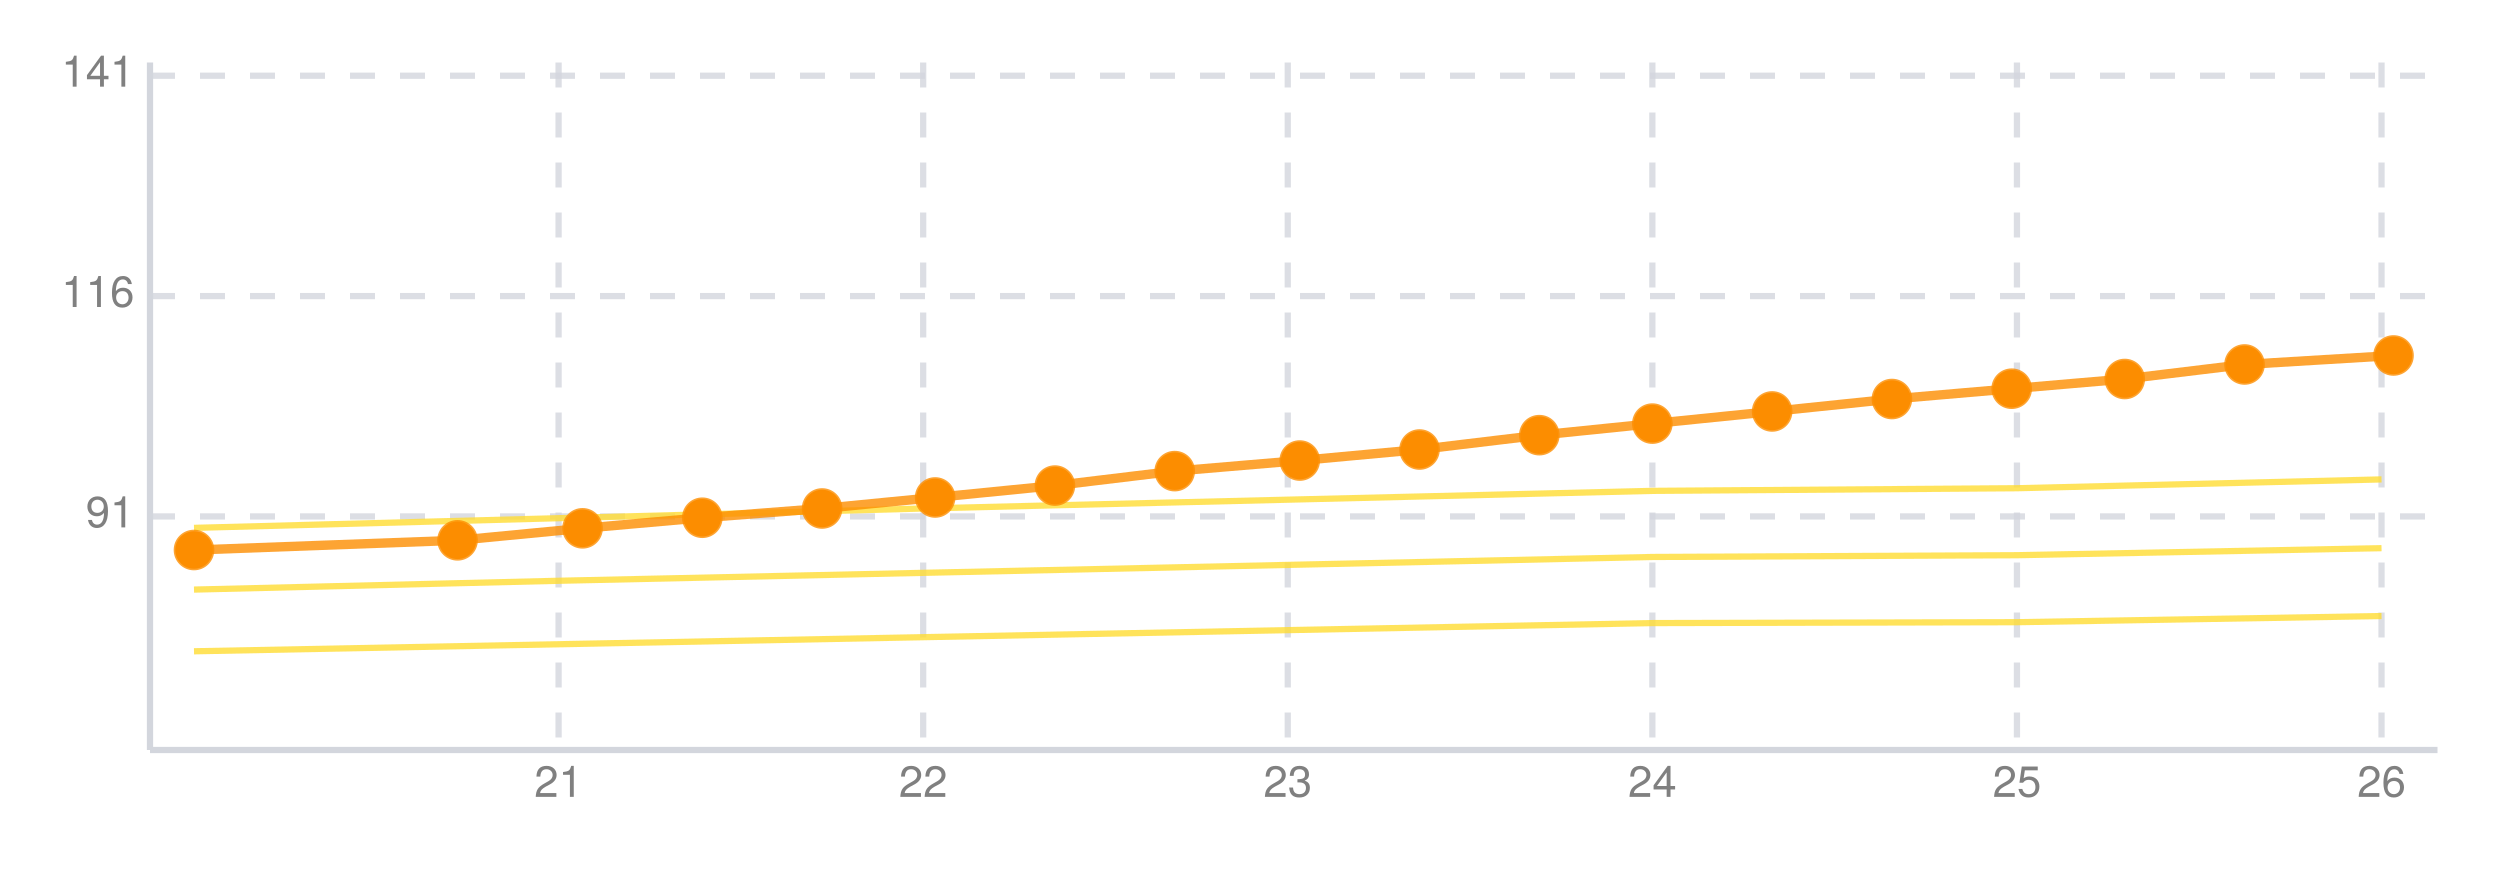
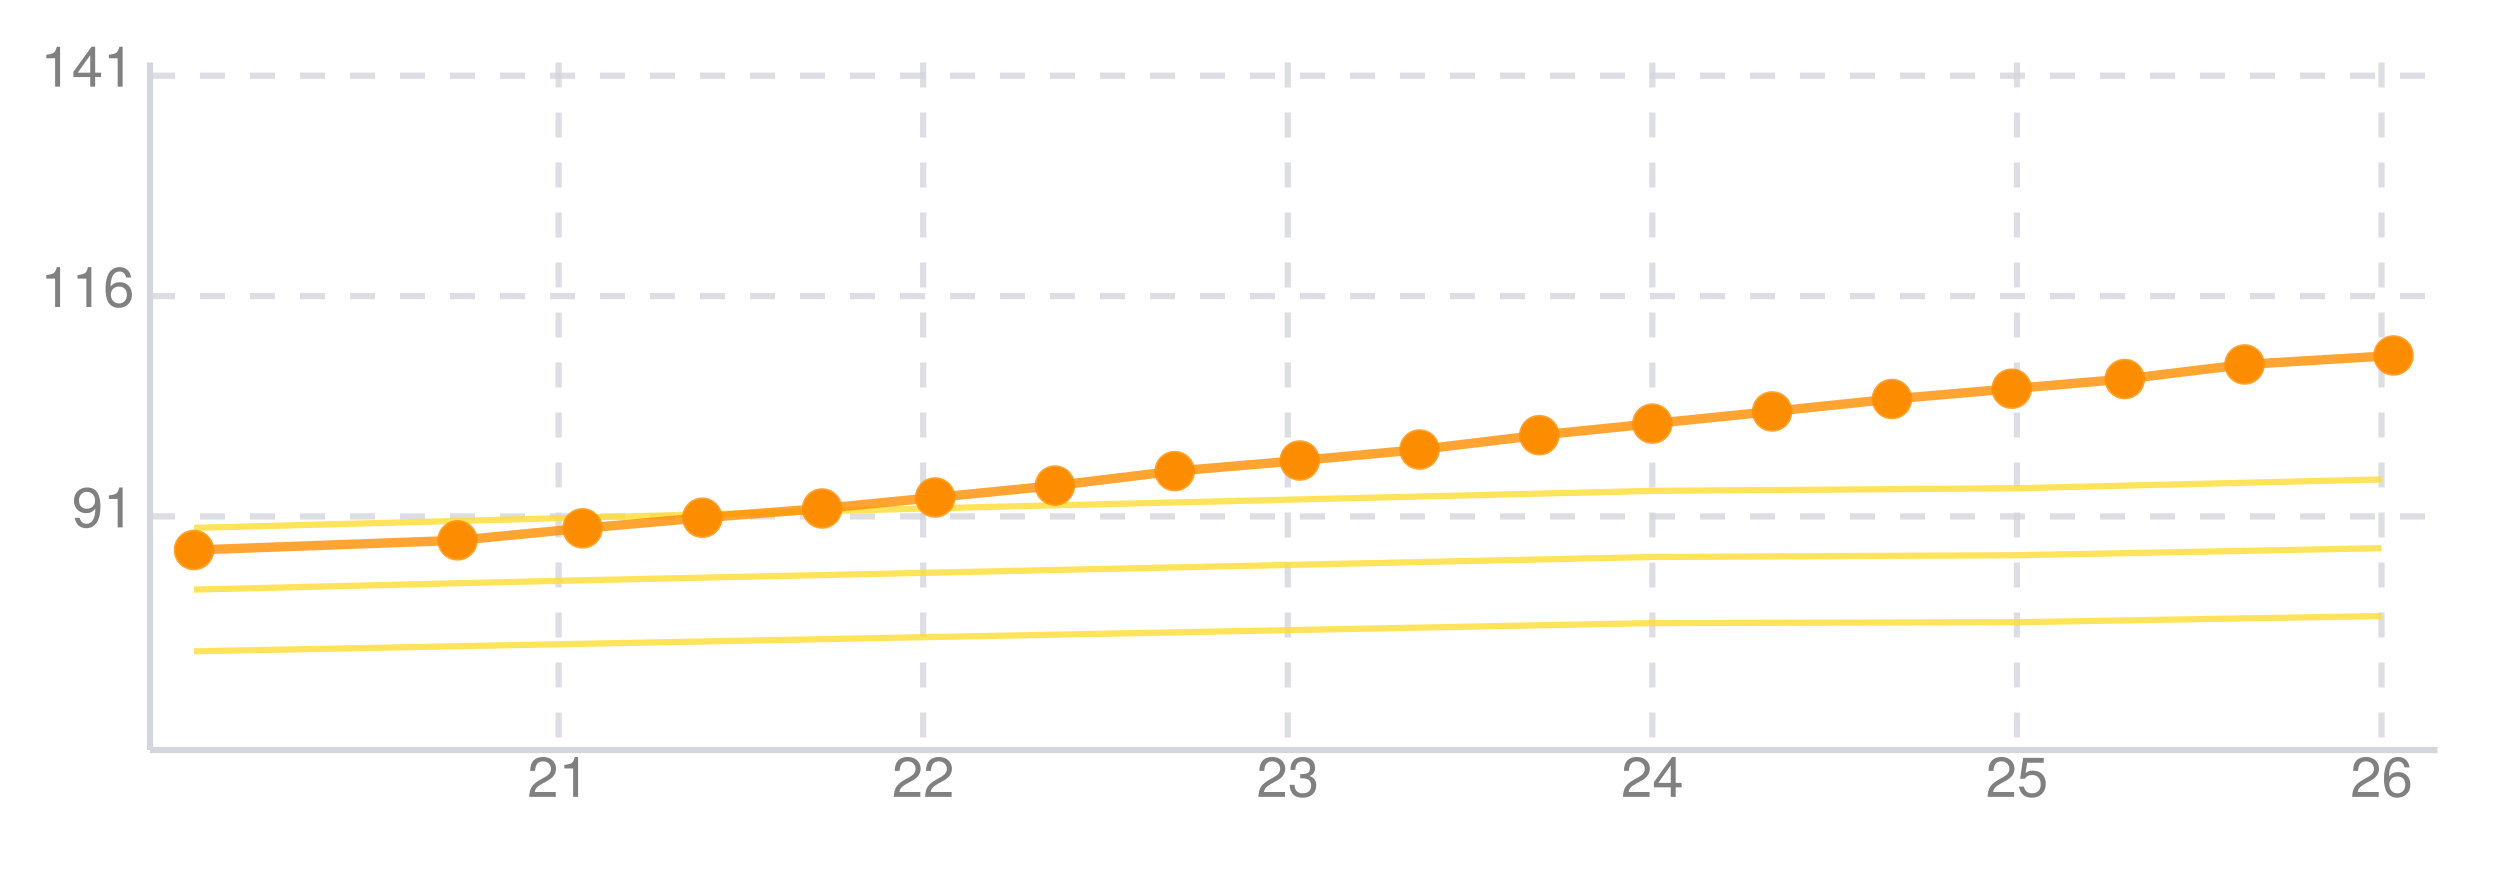
- <svg xmlns="http://www.w3.org/2000/svg" class="pygal-chart" id="chart-b660ea2b-6f99-4745-8f4b-8495517a4b03" viewBox="0 0 800 280">
+ <svg xmlns="http://www.w3.org/2000/svg" class="pygal-chart" id="chart-ecda08f1-334f-4acf-a0f3-50e61d1f4320" viewBox="0 0 800 280">
  <defs>
-     <style type="text/css">#chart-b660ea2b-6f99-4745-8f4b-8495517a4b03{-webkit-user-select:none;-webkit-font-smoothing:antialiased;font-family:Consolas,"Liberation Mono",Menlo,Courier,monospace}#chart-b660ea2b-6f99-4745-8f4b-8495517a4b03 .title{font-family:Consolas,"Liberation Mono",Menlo,Courier,monospace;font-size:16px}#chart-b660ea2b-6f99-4745-8f4b-8495517a4b03 .legends .legend text{font-family:Consolas,"Liberation Mono",Menlo,Courier,monospace;font-size:14px}#chart-b660ea2b-6f99-4745-8f4b-8495517a4b03 .axis text{font-family:Consolas,"Liberation Mono",Menlo,Courier,monospace;font-size:10px}#chart-b660ea2b-6f99-4745-8f4b-8495517a4b03 .axis text.major{font-family:Consolas,"Liberation Mono",Menlo,Courier,monospace;font-size:10px}#chart-b660ea2b-6f99-4745-8f4b-8495517a4b03 .text-overlay text.value{font-family:Consolas,"Liberation Mono",Menlo,Courier,monospace;font-size:16px}#chart-b660ea2b-6f99-4745-8f4b-8495517a4b03 .text-overlay text.label{font-family:Consolas,"Liberation Mono",Menlo,Courier,monospace;font-size:10px}#chart-b660ea2b-6f99-4745-8f4b-8495517a4b03 .tooltip{font-family:Consolas,"Liberation Mono",Menlo,Courier,monospace;font-size:14px}#chart-b660ea2b-6f99-4745-8f4b-8495517a4b03 text.no_data{font-family:Consolas,"Liberation Mono",Menlo,Courier,monospace;font-size:64px}
- #chart-b660ea2b-6f99-4745-8f4b-8495517a4b03{background-color:transparent}#chart-b660ea2b-6f99-4745-8f4b-8495517a4b03 path,#chart-b660ea2b-6f99-4745-8f4b-8495517a4b03 line,#chart-b660ea2b-6f99-4745-8f4b-8495517a4b03 rect,#chart-b660ea2b-6f99-4745-8f4b-8495517a4b03 circle{-webkit-transition:400ms ease-in;-moz-transition:400ms ease-in;transition:400ms ease-in}#chart-b660ea2b-6f99-4745-8f4b-8495517a4b03 .graph &gt; .background{fill:transparent}#chart-b660ea2b-6f99-4745-8f4b-8495517a4b03 .plot &gt; .background{fill:transparent}#chart-b660ea2b-6f99-4745-8f4b-8495517a4b03 .graph{fill:rgba(0,0,0,.87)}#chart-b660ea2b-6f99-4745-8f4b-8495517a4b03 text.no_data{fill:rgba(0,0,0,1)}#chart-b660ea2b-6f99-4745-8f4b-8495517a4b03 .title{fill:rgba(0,0,0,1)}#chart-b660ea2b-6f99-4745-8f4b-8495517a4b03 .legends .legend text{fill:rgba(0,0,0,.87)}#chart-b660ea2b-6f99-4745-8f4b-8495517a4b03 .legends .legend:hover text{fill:rgba(0,0,0,1)}#chart-b660ea2b-6f99-4745-8f4b-8495517a4b03 .axis .line{stroke:rgba(0,0,0,1)}#chart-b660ea2b-6f99-4745-8f4b-8495517a4b03 .axis .guide.line{stroke:rgba(0,0,0,.54)}#chart-b660ea2b-6f99-4745-8f4b-8495517a4b03 .axis .major.line{stroke:rgba(0,0,0,.87)}#chart-b660ea2b-6f99-4745-8f4b-8495517a4b03 .axis text.major{fill:rgba(0,0,0,1)}#chart-b660ea2b-6f99-4745-8f4b-8495517a4b03 .axis.y .guides:hover .guide.line,#chart-b660ea2b-6f99-4745-8f4b-8495517a4b03 .line-graph .axis.x .guides:hover .guide.line,#chart-b660ea2b-6f99-4745-8f4b-8495517a4b03 .stackedline-graph .axis.x .guides:hover .guide.line,#chart-b660ea2b-6f99-4745-8f4b-8495517a4b03 .xy-graph .axis.x .guides:hover .guide.line{stroke:rgba(0,0,0,1)}#chart-b660ea2b-6f99-4745-8f4b-8495517a4b03 .axis .guides:hover text{fill:rgba(0,0,0,1)}#chart-b660ea2b-6f99-4745-8f4b-8495517a4b03 .reactive{fill-opacity:.7;stroke-opacity:.8}#chart-b660ea2b-6f99-4745-8f4b-8495517a4b03 .ci{stroke:rgba(0,0,0,.87)}#chart-b660ea2b-6f99-4745-8f4b-8495517a4b03 .reactive.active,#chart-b660ea2b-6f99-4745-8f4b-8495517a4b03 .active .reactive{fill-opacity:.8;stroke-opacity:.9;stroke-width:4}#chart-b660ea2b-6f99-4745-8f4b-8495517a4b03 .ci .reactive.active{stroke-width:1.5}#chart-b660ea2b-6f99-4745-8f4b-8495517a4b03 .series text{fill:rgba(0,0,0,1)}#chart-b660ea2b-6f99-4745-8f4b-8495517a4b03 .tooltip rect{fill:transparent;stroke:rgba(0,0,0,1);-webkit-transition:opacity 400ms ease-in;-moz-transition:opacity 400ms ease-in;transition:opacity 400ms ease-in}#chart-b660ea2b-6f99-4745-8f4b-8495517a4b03 .tooltip .label{fill:rgba(0,0,0,.87)}#chart-b660ea2b-6f99-4745-8f4b-8495517a4b03 .tooltip .label{fill:rgba(0,0,0,.87)}#chart-b660ea2b-6f99-4745-8f4b-8495517a4b03 .tooltip .legend{font-size:.8em;fill:rgba(0,0,0,.54)}#chart-b660ea2b-6f99-4745-8f4b-8495517a4b03 .tooltip .x_label{font-size:.6em;fill:rgba(0,0,0,1)}#chart-b660ea2b-6f99-4745-8f4b-8495517a4b03 .tooltip .xlink{font-size:.5em;text-decoration:underline}#chart-b660ea2b-6f99-4745-8f4b-8495517a4b03 .tooltip .value{font-size:1.5em}#chart-b660ea2b-6f99-4745-8f4b-8495517a4b03 .bound{font-size:.5em}#chart-b660ea2b-6f99-4745-8f4b-8495517a4b03 .max-value{font-size:.75em;fill:rgba(0,0,0,.54)}#chart-b660ea2b-6f99-4745-8f4b-8495517a4b03 .map-element{fill:transparent;stroke:rgba(0,0,0,.54) !important}#chart-b660ea2b-6f99-4745-8f4b-8495517a4b03 .map-element .reactive{fill-opacity:inherit;stroke-opacity:inherit}#chart-b660ea2b-6f99-4745-8f4b-8495517a4b03 .color-0,#chart-b660ea2b-6f99-4745-8f4b-8495517a4b03 .color-0 a:visited{stroke:rgb(255,220,51);fill:rgb(255,220,51)}#chart-b660ea2b-6f99-4745-8f4b-8495517a4b03 .color-1,#chart-b660ea2b-6f99-4745-8f4b-8495517a4b03 .color-1 a:visited{stroke:rgb(255,220,51);fill:rgb(255,220,51)}#chart-b660ea2b-6f99-4745-8f4b-8495517a4b03 .color-2,#chart-b660ea2b-6f99-4745-8f4b-8495517a4b03 .color-2 a:visited{stroke:rgb(255,220,51);fill:rgb(255,220,51)}#chart-b660ea2b-6f99-4745-8f4b-8495517a4b03 .color-3,#chart-b660ea2b-6f99-4745-8f4b-8495517a4b03 .color-3 a:visited{stroke:rgb(252,141,0);fill:rgb(252,141,0)}#chart-b660ea2b-6f99-4745-8f4b-8495517a4b03 .text-overlay .color-0 text{fill:black}#chart-b660ea2b-6f99-4745-8f4b-8495517a4b03 .text-overlay .color-1 text{fill:black}#chart-b660ea2b-6f99-4745-8f4b-8495517a4b03 .text-overlay .color-2 text{fill:black}#chart-b660ea2b-6f99-4745-8f4b-8495517a4b03 .text-overlay .color-3 text{fill:black}#chart-b660ea2b-6f99-4745-8f4b-8495517a4b03 .series.serie-0{stroke-width:2}#chart-b660ea2b-6f99-4745-8f4b-8495517a4b03 .series.serie-1{stroke-width:2}#chart-b660ea2b-6f99-4745-8f4b-8495517a4b03 .series.serie-2{stroke-width:2}#chart-b660ea2b-6f99-4745-8f4b-8495517a4b03 .series.serie-3{stroke-width:3}
- #chart-b660ea2b-6f99-4745-8f4b-8495517a4b03 text.no_data{text-anchor:middle}#chart-b660ea2b-6f99-4745-8f4b-8495517a4b03 .guide.line{fill:none}#chart-b660ea2b-6f99-4745-8f4b-8495517a4b03 .centered{text-anchor:middle}#chart-b660ea2b-6f99-4745-8f4b-8495517a4b03 .title{text-anchor:middle}#chart-b660ea2b-6f99-4745-8f4b-8495517a4b03 .legends .legend text{fill-opacity:1}#chart-b660ea2b-6f99-4745-8f4b-8495517a4b03 .axis.x text{text-anchor:middle}#chart-b660ea2b-6f99-4745-8f4b-8495517a4b03 .axis.x:not(.web) text[transform]{text-anchor:start}#chart-b660ea2b-6f99-4745-8f4b-8495517a4b03 .axis.x:not(.web) text[transform].backwards{text-anchor:end}#chart-b660ea2b-6f99-4745-8f4b-8495517a4b03 .axis.y text{text-anchor:end}#chart-b660ea2b-6f99-4745-8f4b-8495517a4b03 .axis.y text[transform].backwards{text-anchor:start}#chart-b660ea2b-6f99-4745-8f4b-8495517a4b03 .axis.y2 text{text-anchor:start}#chart-b660ea2b-6f99-4745-8f4b-8495517a4b03 .axis.y2 text[transform].backwards{text-anchor:end}#chart-b660ea2b-6f99-4745-8f4b-8495517a4b03 .axis .guide.line{stroke-dasharray:4,4}#chart-b660ea2b-6f99-4745-8f4b-8495517a4b03 .axis .major.guide.line{stroke-dasharray:6,6}#chart-b660ea2b-6f99-4745-8f4b-8495517a4b03 .horizontal .axis.y .guide.line,#chart-b660ea2b-6f99-4745-8f4b-8495517a4b03 .horizontal .axis.y2 .guide.line,#chart-b660ea2b-6f99-4745-8f4b-8495517a4b03 .vertical .axis.x .guide.line{opacity:0}#chart-b660ea2b-6f99-4745-8f4b-8495517a4b03 .horizontal .axis.always_show .guide.line,#chart-b660ea2b-6f99-4745-8f4b-8495517a4b03 .vertical .axis.always_show .guide.line{opacity:1 !important}#chart-b660ea2b-6f99-4745-8f4b-8495517a4b03 .axis.y .guides:hover .guide.line,#chart-b660ea2b-6f99-4745-8f4b-8495517a4b03 .axis.y2 .guides:hover .guide.line,#chart-b660ea2b-6f99-4745-8f4b-8495517a4b03 .axis.x .guides:hover .guide.line{opacity:1}#chart-b660ea2b-6f99-4745-8f4b-8495517a4b03 .axis .guides:hover text{opacity:1}#chart-b660ea2b-6f99-4745-8f4b-8495517a4b03 .nofill{fill:none}#chart-b660ea2b-6f99-4745-8f4b-8495517a4b03 .subtle-fill{fill-opacity:.2}#chart-b660ea2b-6f99-4745-8f4b-8495517a4b03 .dot{stroke-width:1px;fill-opacity:1}#chart-b660ea2b-6f99-4745-8f4b-8495517a4b03 .dot.active{stroke-width:5px}#chart-b660ea2b-6f99-4745-8f4b-8495517a4b03 .dot.negative{fill:transparent}#chart-b660ea2b-6f99-4745-8f4b-8495517a4b03 text,#chart-b660ea2b-6f99-4745-8f4b-8495517a4b03 tspan{stroke:none !important}#chart-b660ea2b-6f99-4745-8f4b-8495517a4b03 .series text.active{opacity:1}#chart-b660ea2b-6f99-4745-8f4b-8495517a4b03 .tooltip rect{fill-opacity:.95;stroke-width:.5}#chart-b660ea2b-6f99-4745-8f4b-8495517a4b03 .tooltip text{fill-opacity:1}#chart-b660ea2b-6f99-4745-8f4b-8495517a4b03 .showable{visibility:hidden}#chart-b660ea2b-6f99-4745-8f4b-8495517a4b03 .showable.shown{visibility:visible}#chart-b660ea2b-6f99-4745-8f4b-8495517a4b03 .gauge-background{fill:rgba(229,229,229,1);stroke:none}#chart-b660ea2b-6f99-4745-8f4b-8495517a4b03 .bg-lines{stroke:transparent;stroke-width:2px}
- #chart-b660ea2b-6f99-4745-8f4b-8495517a4b03 .axis .line{stroke:rgb(211,214,221);stroke-width:2px}#chart-b660ea2b-6f99-4745-8f4b-8495517a4b03 .graph{fill:rgb(128,128,128)}#chart-b660ea2b-6f99-4745-8f4b-8495517a4b03 .axis .guide.line{stroke-dasharray:8,8;stroke:rgb(211,214,221,0.8);stroke-width:2px}#chart-b660ea2b-6f99-4745-8f4b-8495517a4b03 .axis.y .guides:nth-child(2){display:none}#chart-b660ea2b-6f99-4745-8f4b-8495517a4b03 .axis.x .guides:nth-child(2){display:none}#chart-b660ea2b-6f99-4745-8f4b-8495517a4b03 .axis text{font-size:14px;font-family:Helvetica Neue;color:rgb(128,128,128)}</style>
+     <style type="text/css">#chart-ecda08f1-334f-4acf-a0f3-50e61d1f4320{-webkit-user-select:none;-webkit-font-smoothing:antialiased;font-family:Consolas,"Liberation Mono",Menlo,Courier,monospace}#chart-ecda08f1-334f-4acf-a0f3-50e61d1f4320 .title{font-family:Consolas,"Liberation Mono",Menlo,Courier,monospace;font-size:16px}#chart-ecda08f1-334f-4acf-a0f3-50e61d1f4320 .legends .legend text{font-family:Consolas,"Liberation Mono",Menlo,Courier,monospace;font-size:14px}#chart-ecda08f1-334f-4acf-a0f3-50e61d1f4320 .axis text{font-family:Consolas,"Liberation Mono",Menlo,Courier,monospace;font-size:10px}#chart-ecda08f1-334f-4acf-a0f3-50e61d1f4320 .axis text.major{font-family:Consolas,"Liberation Mono",Menlo,Courier,monospace;font-size:10px}#chart-ecda08f1-334f-4acf-a0f3-50e61d1f4320 .text-overlay text.value{font-family:Consolas,"Liberation Mono",Menlo,Courier,monospace;font-size:16px}#chart-ecda08f1-334f-4acf-a0f3-50e61d1f4320 .text-overlay text.label{font-family:Consolas,"Liberation Mono",Menlo,Courier,monospace;font-size:10px}#chart-ecda08f1-334f-4acf-a0f3-50e61d1f4320 .tooltip{font-family:Consolas,"Liberation Mono",Menlo,Courier,monospace;font-size:14px}#chart-ecda08f1-334f-4acf-a0f3-50e61d1f4320 text.no_data{font-family:Consolas,"Liberation Mono",Menlo,Courier,monospace;font-size:64px}
+ #chart-ecda08f1-334f-4acf-a0f3-50e61d1f4320{background-color:transparent}#chart-ecda08f1-334f-4acf-a0f3-50e61d1f4320 path,#chart-ecda08f1-334f-4acf-a0f3-50e61d1f4320 line,#chart-ecda08f1-334f-4acf-a0f3-50e61d1f4320 rect,#chart-ecda08f1-334f-4acf-a0f3-50e61d1f4320 circle{-webkit-transition:400ms ease-in;-moz-transition:400ms ease-in;transition:400ms ease-in}#chart-ecda08f1-334f-4acf-a0f3-50e61d1f4320 .graph &gt; .background{fill:transparent}#chart-ecda08f1-334f-4acf-a0f3-50e61d1f4320 .plot &gt; .background{fill:transparent}#chart-ecda08f1-334f-4acf-a0f3-50e61d1f4320 .graph{fill:rgba(0,0,0,.87)}#chart-ecda08f1-334f-4acf-a0f3-50e61d1f4320 text.no_data{fill:rgba(0,0,0,1)}#chart-ecda08f1-334f-4acf-a0f3-50e61d1f4320 .title{fill:rgba(0,0,0,1)}#chart-ecda08f1-334f-4acf-a0f3-50e61d1f4320 .legends .legend text{fill:rgba(0,0,0,.87)}#chart-ecda08f1-334f-4acf-a0f3-50e61d1f4320 .legends .legend:hover text{fill:rgba(0,0,0,1)}#chart-ecda08f1-334f-4acf-a0f3-50e61d1f4320 .axis .line{stroke:rgba(0,0,0,1)}#chart-ecda08f1-334f-4acf-a0f3-50e61d1f4320 .axis .guide.line{stroke:rgba(0,0,0,.54)}#chart-ecda08f1-334f-4acf-a0f3-50e61d1f4320 .axis .major.line{stroke:rgba(0,0,0,.87)}#chart-ecda08f1-334f-4acf-a0f3-50e61d1f4320 .axis text.major{fill:rgba(0,0,0,1)}#chart-ecda08f1-334f-4acf-a0f3-50e61d1f4320 .axis.y .guides:hover .guide.line,#chart-ecda08f1-334f-4acf-a0f3-50e61d1f4320 .line-graph .axis.x .guides:hover .guide.line,#chart-ecda08f1-334f-4acf-a0f3-50e61d1f4320 .stackedline-graph .axis.x .guides:hover .guide.line,#chart-ecda08f1-334f-4acf-a0f3-50e61d1f4320 .xy-graph .axis.x .guides:hover .guide.line{stroke:rgba(0,0,0,1)}#chart-ecda08f1-334f-4acf-a0f3-50e61d1f4320 .axis .guides:hover text{fill:rgba(0,0,0,1)}#chart-ecda08f1-334f-4acf-a0f3-50e61d1f4320 .reactive{fill-opacity:.7;stroke-opacity:.8}#chart-ecda08f1-334f-4acf-a0f3-50e61d1f4320 .ci{stroke:rgba(0,0,0,.87)}#chart-ecda08f1-334f-4acf-a0f3-50e61d1f4320 .reactive.active,#chart-ecda08f1-334f-4acf-a0f3-50e61d1f4320 .active .reactive{fill-opacity:.8;stroke-opacity:.9;stroke-width:4}#chart-ecda08f1-334f-4acf-a0f3-50e61d1f4320 .ci .reactive.active{stroke-width:1.5}#chart-ecda08f1-334f-4acf-a0f3-50e61d1f4320 .series text{fill:rgba(0,0,0,1)}#chart-ecda08f1-334f-4acf-a0f3-50e61d1f4320 .tooltip rect{fill:transparent;stroke:rgba(0,0,0,1);-webkit-transition:opacity 400ms ease-in;-moz-transition:opacity 400ms ease-in;transition:opacity 400ms ease-in}#chart-ecda08f1-334f-4acf-a0f3-50e61d1f4320 .tooltip .label{fill:rgba(0,0,0,.87)}#chart-ecda08f1-334f-4acf-a0f3-50e61d1f4320 .tooltip .label{fill:rgba(0,0,0,.87)}#chart-ecda08f1-334f-4acf-a0f3-50e61d1f4320 .tooltip .legend{font-size:.8em;fill:rgba(0,0,0,.54)}#chart-ecda08f1-334f-4acf-a0f3-50e61d1f4320 .tooltip .x_label{font-size:.6em;fill:rgba(0,0,0,1)}#chart-ecda08f1-334f-4acf-a0f3-50e61d1f4320 .tooltip .xlink{font-size:.5em;text-decoration:underline}#chart-ecda08f1-334f-4acf-a0f3-50e61d1f4320 .tooltip .value{font-size:1.5em}#chart-ecda08f1-334f-4acf-a0f3-50e61d1f4320 .bound{font-size:.5em}#chart-ecda08f1-334f-4acf-a0f3-50e61d1f4320 .max-value{font-size:.75em;fill:rgba(0,0,0,.54)}#chart-ecda08f1-334f-4acf-a0f3-50e61d1f4320 .map-element{fill:transparent;stroke:rgba(0,0,0,.54) !important}#chart-ecda08f1-334f-4acf-a0f3-50e61d1f4320 .map-element .reactive{fill-opacity:inherit;stroke-opacity:inherit}#chart-ecda08f1-334f-4acf-a0f3-50e61d1f4320 .color-0,#chart-ecda08f1-334f-4acf-a0f3-50e61d1f4320 .color-0 a:visited{stroke:rgb(255,220,51);fill:rgb(255,220,51)}#chart-ecda08f1-334f-4acf-a0f3-50e61d1f4320 .color-1,#chart-ecda08f1-334f-4acf-a0f3-50e61d1f4320 .color-1 a:visited{stroke:rgb(255,220,51);fill:rgb(255,220,51)}#chart-ecda08f1-334f-4acf-a0f3-50e61d1f4320 .color-2,#chart-ecda08f1-334f-4acf-a0f3-50e61d1f4320 .color-2 a:visited{stroke:rgb(255,220,51);fill:rgb(255,220,51)}#chart-ecda08f1-334f-4acf-a0f3-50e61d1f4320 .color-3,#chart-ecda08f1-334f-4acf-a0f3-50e61d1f4320 .color-3 a:visited{stroke:rgb(252,141,0);fill:rgb(252,141,0)}#chart-ecda08f1-334f-4acf-a0f3-50e61d1f4320 .text-overlay .color-0 text{fill:black}#chart-ecda08f1-334f-4acf-a0f3-50e61d1f4320 .text-overlay .color-1 text{fill:black}#chart-ecda08f1-334f-4acf-a0f3-50e61d1f4320 .text-overlay .color-2 text{fill:black}#chart-ecda08f1-334f-4acf-a0f3-50e61d1f4320 .text-overlay .color-3 text{fill:black}#chart-ecda08f1-334f-4acf-a0f3-50e61d1f4320 .series.serie-0{stroke-width:2}#chart-ecda08f1-334f-4acf-a0f3-50e61d1f4320 .series.serie-1{stroke-width:2}#chart-ecda08f1-334f-4acf-a0f3-50e61d1f4320 .series.serie-2{stroke-width:2}#chart-ecda08f1-334f-4acf-a0f3-50e61d1f4320 .series.serie-3{stroke-width:3}
+ #chart-ecda08f1-334f-4acf-a0f3-50e61d1f4320 text.no_data{text-anchor:middle}#chart-ecda08f1-334f-4acf-a0f3-50e61d1f4320 .guide.line{fill:none}#chart-ecda08f1-334f-4acf-a0f3-50e61d1f4320 .centered{text-anchor:middle}#chart-ecda08f1-334f-4acf-a0f3-50e61d1f4320 .title{text-anchor:middle}#chart-ecda08f1-334f-4acf-a0f3-50e61d1f4320 .legends .legend text{fill-opacity:1}#chart-ecda08f1-334f-4acf-a0f3-50e61d1f4320 .axis.x text{text-anchor:middle}#chart-ecda08f1-334f-4acf-a0f3-50e61d1f4320 .axis.x:not(.web) text[transform]{text-anchor:start}#chart-ecda08f1-334f-4acf-a0f3-50e61d1f4320 .axis.x:not(.web) text[transform].backwards{text-anchor:end}#chart-ecda08f1-334f-4acf-a0f3-50e61d1f4320 .axis.y text{text-anchor:end}#chart-ecda08f1-334f-4acf-a0f3-50e61d1f4320 .axis.y text[transform].backwards{text-anchor:start}#chart-ecda08f1-334f-4acf-a0f3-50e61d1f4320 .axis.y2 text{text-anchor:start}#chart-ecda08f1-334f-4acf-a0f3-50e61d1f4320 .axis.y2 text[transform].backwards{text-anchor:end}#chart-ecda08f1-334f-4acf-a0f3-50e61d1f4320 .axis .guide.line{stroke-dasharray:4,4}#chart-ecda08f1-334f-4acf-a0f3-50e61d1f4320 .axis .major.guide.line{stroke-dasharray:6,6}#chart-ecda08f1-334f-4acf-a0f3-50e61d1f4320 .horizontal .axis.y .guide.line,#chart-ecda08f1-334f-4acf-a0f3-50e61d1f4320 .horizontal .axis.y2 .guide.line,#chart-ecda08f1-334f-4acf-a0f3-50e61d1f4320 .vertical .axis.x .guide.line{opacity:0}#chart-ecda08f1-334f-4acf-a0f3-50e61d1f4320 .horizontal .axis.always_show .guide.line,#chart-ecda08f1-334f-4acf-a0f3-50e61d1f4320 .vertical .axis.always_show .guide.line{opacity:1 !important}#chart-ecda08f1-334f-4acf-a0f3-50e61d1f4320 .axis.y .guides:hover .guide.line,#chart-ecda08f1-334f-4acf-a0f3-50e61d1f4320 .axis.y2 .guides:hover .guide.line,#chart-ecda08f1-334f-4acf-a0f3-50e61d1f4320 .axis.x .guides:hover .guide.line{opacity:1}#chart-ecda08f1-334f-4acf-a0f3-50e61d1f4320 .axis .guides:hover text{opacity:1}#chart-ecda08f1-334f-4acf-a0f3-50e61d1f4320 .nofill{fill:none}#chart-ecda08f1-334f-4acf-a0f3-50e61d1f4320 .subtle-fill{fill-opacity:.2}#chart-ecda08f1-334f-4acf-a0f3-50e61d1f4320 .dot{stroke-width:1px;fill-opacity:1}#chart-ecda08f1-334f-4acf-a0f3-50e61d1f4320 .dot.active{stroke-width:5px}#chart-ecda08f1-334f-4acf-a0f3-50e61d1f4320 .dot.negative{fill:transparent}#chart-ecda08f1-334f-4acf-a0f3-50e61d1f4320 text,#chart-ecda08f1-334f-4acf-a0f3-50e61d1f4320 tspan{stroke:none !important}#chart-ecda08f1-334f-4acf-a0f3-50e61d1f4320 .series text.active{opacity:1}#chart-ecda08f1-334f-4acf-a0f3-50e61d1f4320 .tooltip rect{fill-opacity:.95;stroke-width:.5}#chart-ecda08f1-334f-4acf-a0f3-50e61d1f4320 .tooltip text{fill-opacity:1}#chart-ecda08f1-334f-4acf-a0f3-50e61d1f4320 .showable{visibility:hidden}#chart-ecda08f1-334f-4acf-a0f3-50e61d1f4320 .showable.shown{visibility:visible}#chart-ecda08f1-334f-4acf-a0f3-50e61d1f4320 .gauge-background{fill:rgba(229,229,229,1);stroke:none}#chart-ecda08f1-334f-4acf-a0f3-50e61d1f4320 .bg-lines{stroke:transparent;stroke-width:2px}
+ #chart-ecda08f1-334f-4acf-a0f3-50e61d1f4320 .axis .line{stroke:rgb(211,214,221);stroke-width:2px}#chart-ecda08f1-334f-4acf-a0f3-50e61d1f4320 .graph{fill:rgb(128,128,128)}#chart-ecda08f1-334f-4acf-a0f3-50e61d1f4320 .axis .guide.line{stroke-dasharray:8,8;stroke:rgb(211,214,221,0.8);stroke-width:2px}#chart-ecda08f1-334f-4acf-a0f3-50e61d1f4320 .axis.y .guides:nth-child(2){display:none}#chart-ecda08f1-334f-4acf-a0f3-50e61d1f4320 .axis.x .guides:nth-child(2){display:none}#chart-ecda08f1-334f-4acf-a0f3-50e61d1f4320 .axis text{font-size:14px;font-family:Helvetica Neue;color:rgb(128,128,128)}#chart-ecda08f1-334f-4acf-a0f3-50e61d1f4320 .axis text{font-size:18px;font-family:Helvetica Neue;color:rgb(142,141,147)}</style>
  </defs>
  <g class="graph xy-graph vertical">
    <rect class="background" height="280" width="800" x="0" y="0" />
    <g class="plot" transform="translate(48, 20)">
      <rect class="background" height="220" width="732.0" x="0" y="0" />
      <g class="axis y always_show">
        <path class="line" d="M0 220 h732" />
        <g class="guides">
          <path class="guide line" d="M0 215.769 h732" />
          <text class="" x="-5" y="219.269">66</text>
        </g>
        <g class="guides">
          <path class="guide line" d="M0 145.256 h732" />
          <text class="" x="-5" y="148.756">91</text>
        </g>
        <g class="guides">
          <path class="guide line" d="M0 74.744 h732" />
          <text class="" x="-5" y="78.244">116</text>
        </g>
        <g class="guides">
          <path class="guide line" d="M0 4.231 h732" />
          <text class="" x="-5" y="7.731">141</text>
        </g>
      </g>
      <g class="axis x always_show">
        <path class="line" d="M0 0 v220" />
        <g class="guides">
          <path class="guide line" d="M14.077 0 v220" />
          <text class="" x="14.077" y="235.0">20</text>
        </g>
        <g class="guides">
          <path class="guide line" d="M130.746 0 v220" />
          <text class="" x="130.746" y="235.0">21</text>
        </g>
        <g class="guides">
          <path class="guide line" d="M247.415 0 v220" />
          <text class="" x="247.415" y="235.0">22</text>
        </g>
        <g class="guides">
          <path class="guide line" d="M364.083 0 v220" />
          <text class="" x="364.083" y="235.0">23</text>
        </g>
        <g class="guides">
          <path class="guide line" d="M480.752 0 v220" />
          <text class="" x="480.752" y="235.0">24</text>
        </g>
        <g class="guides">
          <path class="guide line" d="M597.421 0 v220" />
          <text class="" x="597.421" y="235.0">25</text>
        </g>
        <g class="guides">
          <path class="guide line" d="M714.09 0 v220" />
          <text class="" x="714.09" y="235.0">26</text>
        </g>
      </g>
      <g class="series serie-0 color-0">
        <path class="line reactive nofill" d="M14.077 168.667 L130.746 165.846 247.415 163.308 364.083 160.769 480.752 158.231 597.421 157.667 714.09 155.41" />
      </g>
      <g class="series serie-1 color-1">
        <path class="line reactive nofill" d="M14.077 188.41 L130.746 186.154 247.415 183.897 364.083 181.641 480.752 179.385 597.421 179.103 714.09 177.128" />
      </g>
      <g class="series serie-2 color-2">
        <path class="line reactive nofill" d="M14.077 148.923 L130.746 145.821 247.415 142.718 364.083 139.897 480.752 137.077 597.421 136.231 714.09 133.41" />
      </g>
      <g class="series serie-3 color-3">
        <path class="line reactive nofill" d="M14.077 156.003 L98.406 152.9 138.412 149.064 176.743 145.679 215.075 142.718 251.248 139.192 289.579 135.385 327.911 130.759 367.917 127.374 406.248 123.849 444.579 119.251 480.752 115.556 519.084 111.664 557.415 107.687 595.746 104.387 631.919 101.285 670.251 96.631 717.923 93.754" />
      </g>
    </g>
    <g class="titles" />
    <g class="plot overlay" transform="translate(48, 20)">
      <g class="series serie-0 color-0" />
      <g class="series serie-1 color-1" />
      <g class="series serie-2 color-2" />
      <g class="series serie-3 color-3">
        <g class="dots">
          <circle class="dot reactive tooltip-trigger" cx="14.077" cy="156.003" r="6" />
        </g>
        <g class="dots">
          <circle class="dot reactive tooltip-trigger" cx="98.406" cy="152.9" r="6" />
        </g>
        <g class="dots">
          <circle class="dot reactive tooltip-trigger" cx="138.412" cy="149.064" r="6" />
        </g>
        <g class="dots">
          <circle class="dot reactive tooltip-trigger" cx="176.743" cy="145.679" r="6" />
        </g>
        <g class="dots">
          <circle class="dot reactive tooltip-trigger" cx="215.075" cy="142.718" r="6" />
        </g>
        <g class="dots">
          <circle class="dot reactive tooltip-trigger" cx="251.248" cy="139.192" r="6" />
        </g>
        <g class="dots">
          <circle class="dot reactive tooltip-trigger" cx="289.579" cy="135.385" r="6" />
        </g>
        <g class="dots">
          <circle class="dot reactive tooltip-trigger" cx="327.911" cy="130.759" r="6" />
        </g>
        <g class="dots">
          <circle class="dot reactive tooltip-trigger" cx="367.917" cy="127.374" r="6" />
        </g>
        <g class="dots">
          <circle class="dot reactive tooltip-trigger" cx="406.248" cy="123.849" r="6" />
        </g>
        <g class="dots">
          <circle class="dot reactive tooltip-trigger" cx="444.579" cy="119.251" r="6" />
        </g>
        <g class="dots">
          <circle class="dot reactive tooltip-trigger" cx="480.752" cy="115.556" r="6" />
        </g>
        <g class="dots">
          <circle class="dot reactive tooltip-trigger" cx="519.084" cy="111.664" r="6" />
        </g>
        <g class="dots">
          <circle class="dot reactive tooltip-trigger" cx="557.415" cy="107.687" r="6" />
        </g>
        <g class="dots">
          <circle class="dot reactive tooltip-trigger" cx="595.746" cy="104.387" r="6" />
        </g>
        <g class="dots">
          <circle class="dot reactive tooltip-trigger" cx="631.919" cy="101.285" r="6" />
        </g>
        <g class="dots">
          <circle class="dot reactive tooltip-trigger" cx="670.251" cy="96.631" r="6" />
        </g>
        <g class="dots">
          <circle class="dot reactive tooltip-trigger" cx="717.923" cy="93.754" r="6" />
        </g>
      </g>
    </g>
    <g class="plot text-overlay" transform="translate(48, 20)">
      <g class="series serie-0 color-0" />
      <g class="series serie-1 color-1" />
      <g class="series serie-2 color-2" />
      <g class="series serie-3 color-3" />
    </g>
    <g class="plot tooltip-overlay" transform="translate(48, 20)">
      <g class="tooltip" style="opacity: 0" transform="translate(0 0)">
        <rect class="tooltip-box" height="0" rx="0" ry="0" width="0" />
        <g class="text" />
      </g>
    </g>
  </g>
</svg>
